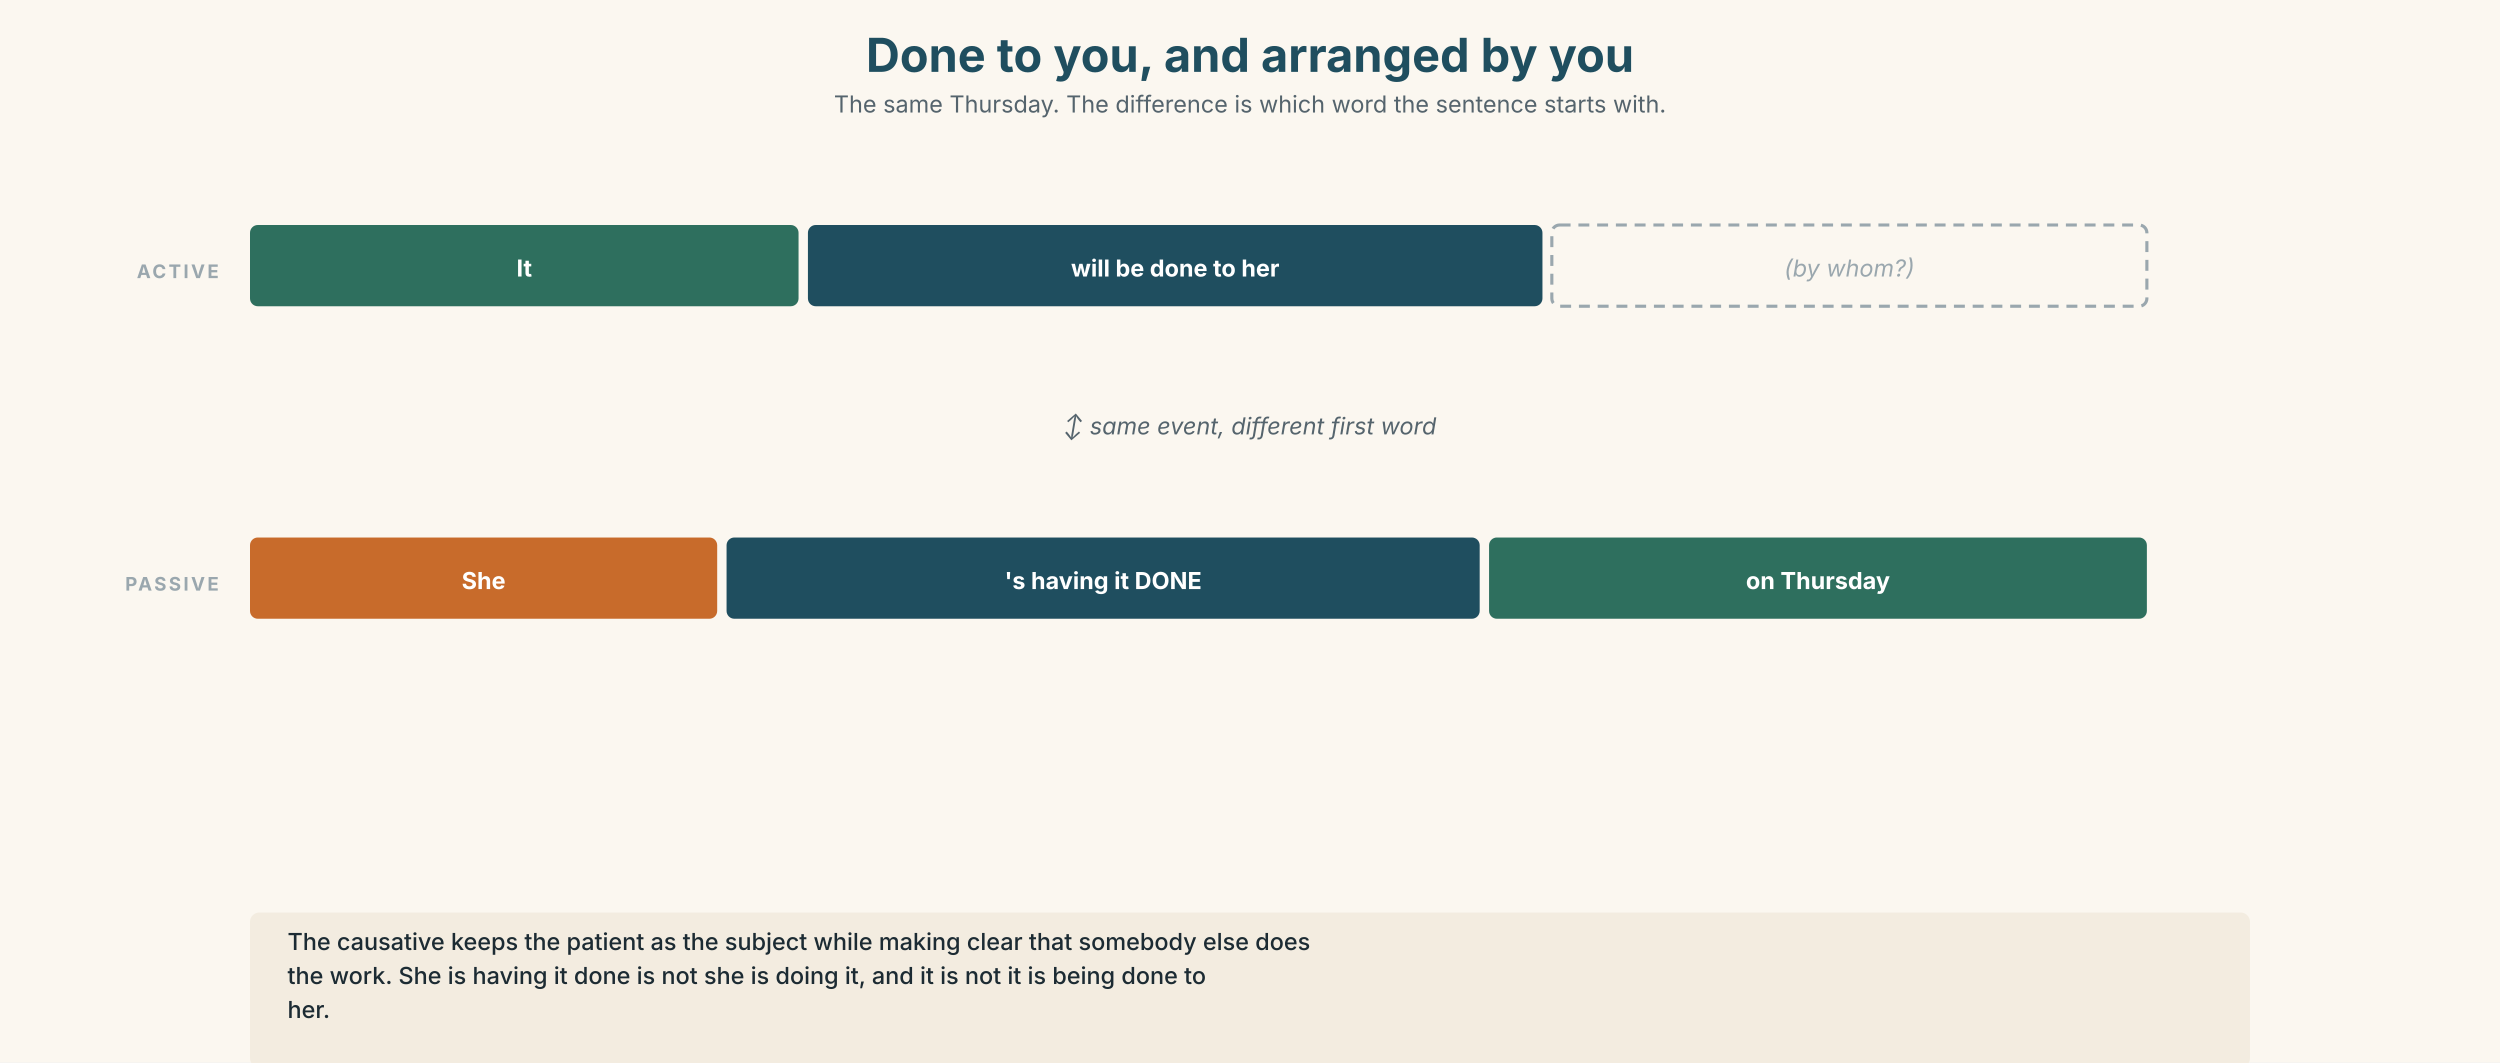
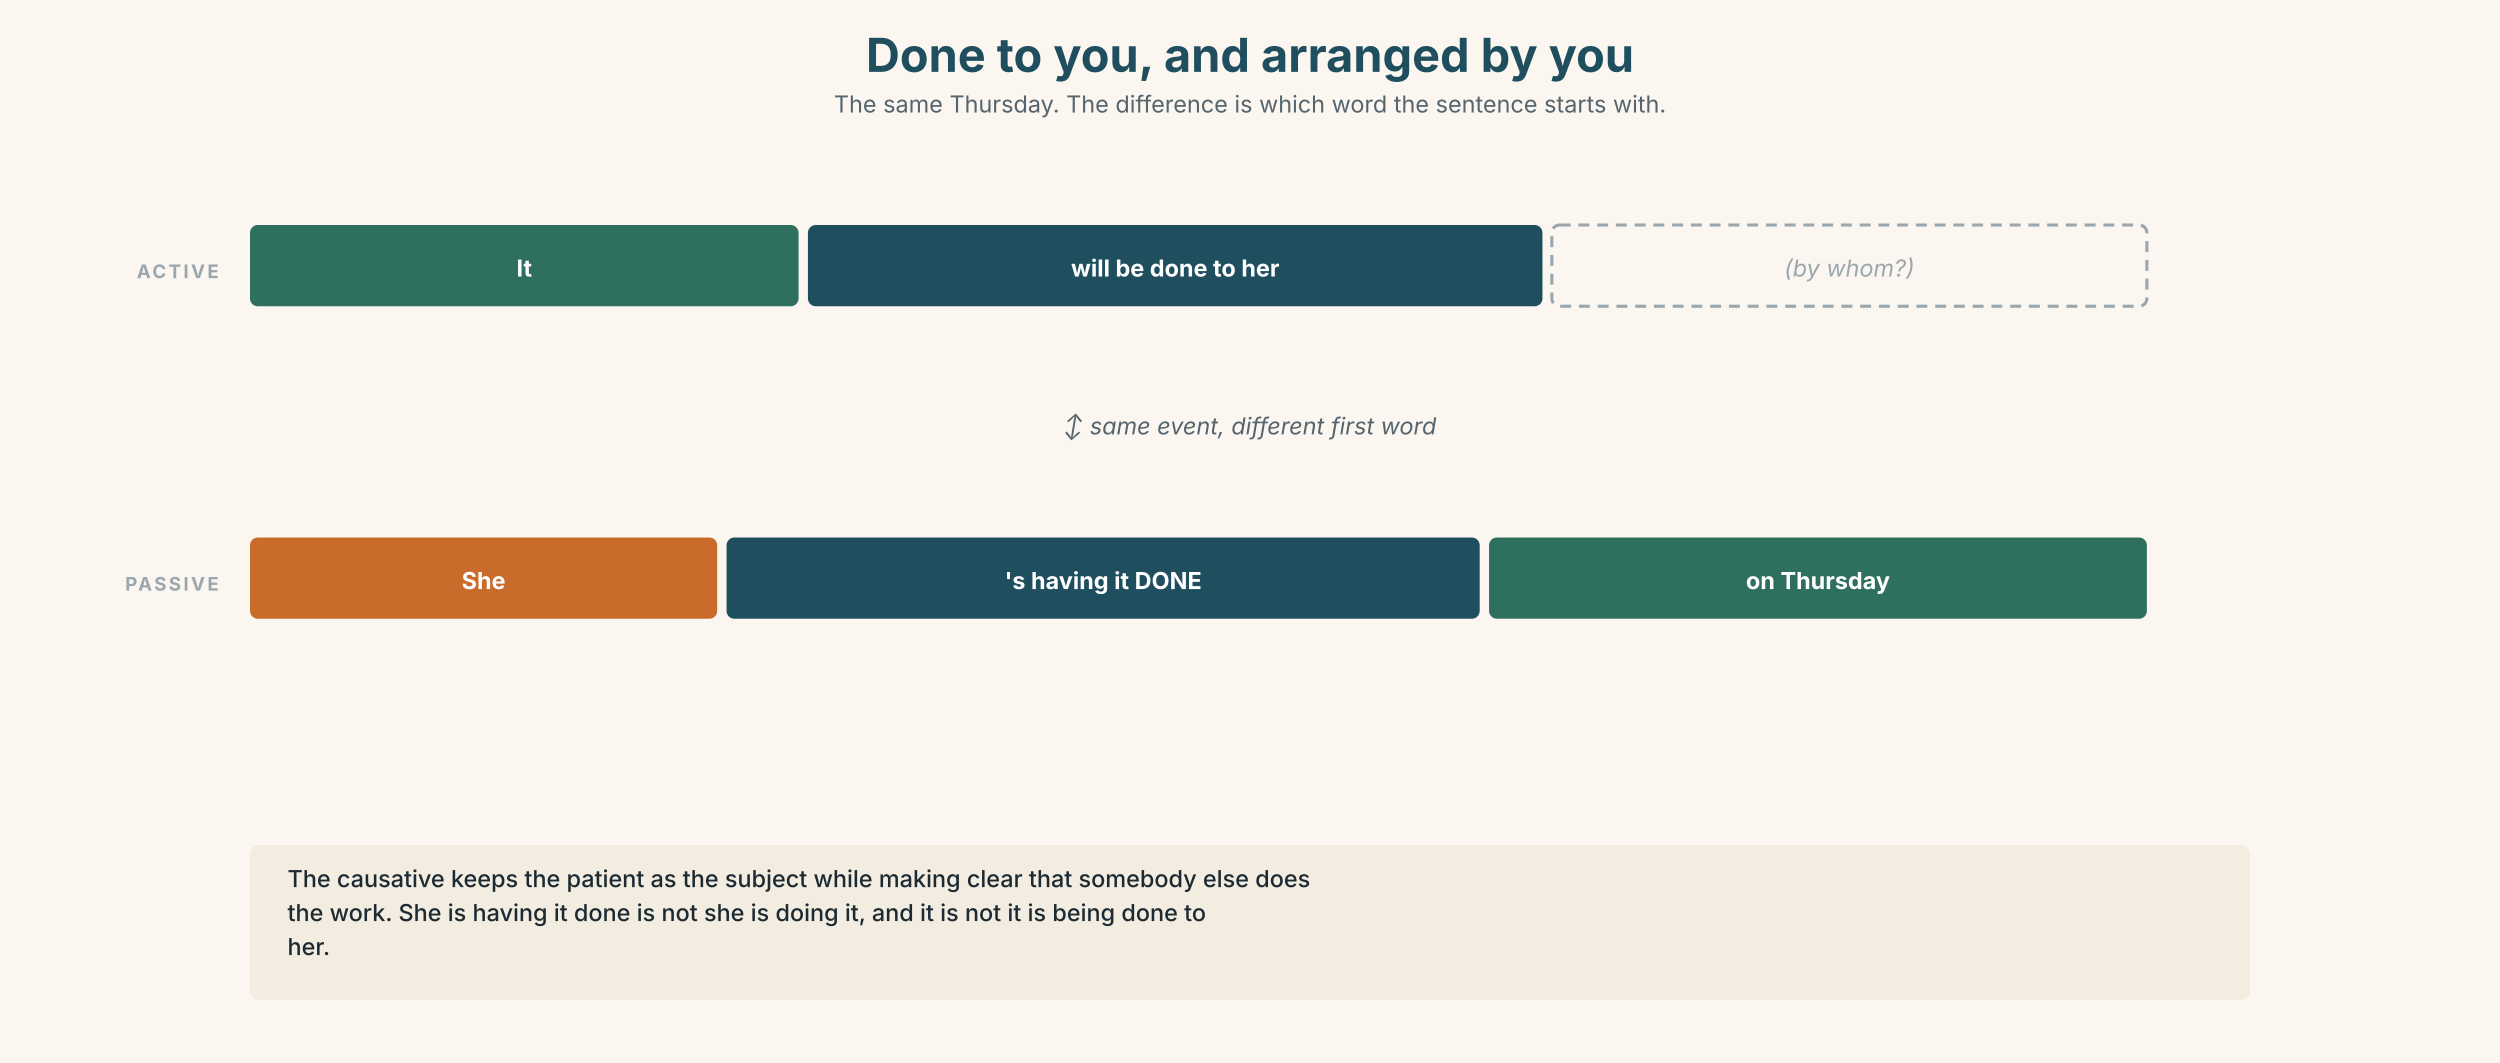
<svg xmlns="http://www.w3.org/2000/svg" width="1600" height="680" viewBox="0 0 1600 680">
  <g id="00_ground">
    <rect x="0" y="0" width="1600" height="680" rx="0" fill="#FBF7F0" />
  </g>
  <g id="10_context">

</g>
  <g id="20_subject">
    <rect x="160" y="144" width="351.073" height="52" rx="5" fill="#2E6F5E" />
    <text x="335.537" y="177" font-family="Inter, DejaVu Sans, sans-serif" font-size="15" fill="#FFFFFF" text-anchor="middle" font-weight="700" font-style="normal">It</text>
    <rect x="517.073" y="144" width="470.098" height="52" rx="5" fill="#1F4E5F" />
    <text x="752.122" y="177" font-family="Inter, DejaVu Sans, sans-serif" font-size="15" fill="#FFFFFF" text-anchor="middle" font-weight="700" font-style="normal">will be done to her</text>
    <rect x="993.171" y="144" width="380.829" height="52" rx="5" fill="none" stroke="#9AA7AE" stroke-width="2" stroke-dasharray="7 5" />
    <text x="1183.585" y="177" font-family="Inter, DejaVu Sans, sans-serif" font-size="15" fill="#9AA7AE" text-anchor="middle" font-weight="400" font-style="italic">(by whom?)</text>
    <rect x="160" y="344" width="299.0" height="52" rx="5" fill="#C86B2B" />
    <text x="309.5" y="377" font-family="Inter, DejaVu Sans, sans-serif" font-size="15" fill="#FFFFFF" text-anchor="middle" font-weight="700" font-style="normal">She</text>
    <rect x="465.0" y="344" width="482.0" height="52" rx="5" fill="#1F4E5F" />
    <text x="706.0" y="377" font-family="Inter, DejaVu Sans, sans-serif" font-size="15" fill="#FFFFFF" text-anchor="middle" font-weight="700" font-style="normal">'s having it DONE</text>
    <rect x="953.0" y="344" width="421.0" height="52" rx="5" fill="#2E6F5E" />
    <text x="1163.5" y="377" font-family="Inter, DejaVu Sans, sans-serif" font-size="15" fill="#FFFFFF" text-anchor="middle" font-weight="700" font-style="normal">on Thursday</text>
  </g>
  <g id="40_callouts">
    <text x="800.0" y="46" font-family="Inter, DejaVu Sans, sans-serif" font-size="30" fill="#1F4E5F" text-anchor="middle" font-weight="700" font-style="normal">Done to you, and arranged by you</text>
    <text x="800.0" y="72" font-family="Inter, DejaVu Sans, sans-serif" font-size="15" fill="#55646D" text-anchor="middle" font-weight="400" font-style="normal">The same Thursday. The difference is which word the sentence starts with.</text>
    <text x="140" y="178" font-family="Inter, DejaVu Sans, sans-serif" font-size="12" fill="#9AA7AE" text-anchor="end" font-weight="700" font-style="normal" letter-spacing="1.5">ACTIVE</text>
    <text x="140" y="378" font-family="Inter, DejaVu Sans, sans-serif" font-size="12" fill="#9AA7AE" text-anchor="end" font-weight="700" font-style="normal" letter-spacing="1.5">PASSIVE</text>
    <text x="800.0" y="278" font-family="Inter, DejaVu Sans, sans-serif" font-size="15" fill="#55646D" text-anchor="middle" font-weight="400" font-style="italic">↕ same event, different first word</text>
-     <rect x="160" y="584" width="1280" height="99.25" rx="6" fill="#F3ECE0" />
-     <text x="184" y="608.0" font-family="Inter, DejaVu Sans, sans-serif" font-size="15" fill="#1C2B33" text-anchor="start" font-weight="500" font-style="normal">The causative keeps the patient as the subject while making clear that somebody else does</text>
-     <text x="184" y="629.75" font-family="Inter, DejaVu Sans, sans-serif" font-size="15" fill="#1C2B33" text-anchor="start" font-weight="500" font-style="normal">the work. She is having it done is not she is doing it, and it is not it is being done to</text>
-     <text x="184" y="651.5" font-family="Inter, DejaVu Sans, sans-serif" font-size="15" fill="#1C2B33" text-anchor="start" font-weight="500" font-style="normal">her.</text>
+     <rect x="160" y="540.75" width="1280" height="99.25" rx="6" fill="#F3ECE0" />
+     <text x="184" y="567.75" font-family="Inter, DejaVu Sans, sans-serif" font-size="15" fill="#1C2B33" text-anchor="start" font-weight="500" font-style="normal">The causative keeps the patient as the subject while making clear that somebody else does</text>
+     <text x="184" y="589.5" font-family="Inter, DejaVu Sans, sans-serif" font-size="15" fill="#1C2B33" text-anchor="start" font-weight="500" font-style="normal">the work. She is having it done is not she is doing it, and it is not it is being done to</text>
+     <text x="184" y="611.25" font-family="Inter, DejaVu Sans, sans-serif" font-size="15" fill="#1C2B33" text-anchor="start" font-weight="500" font-style="normal">her.</text>
  </g>
</svg>
